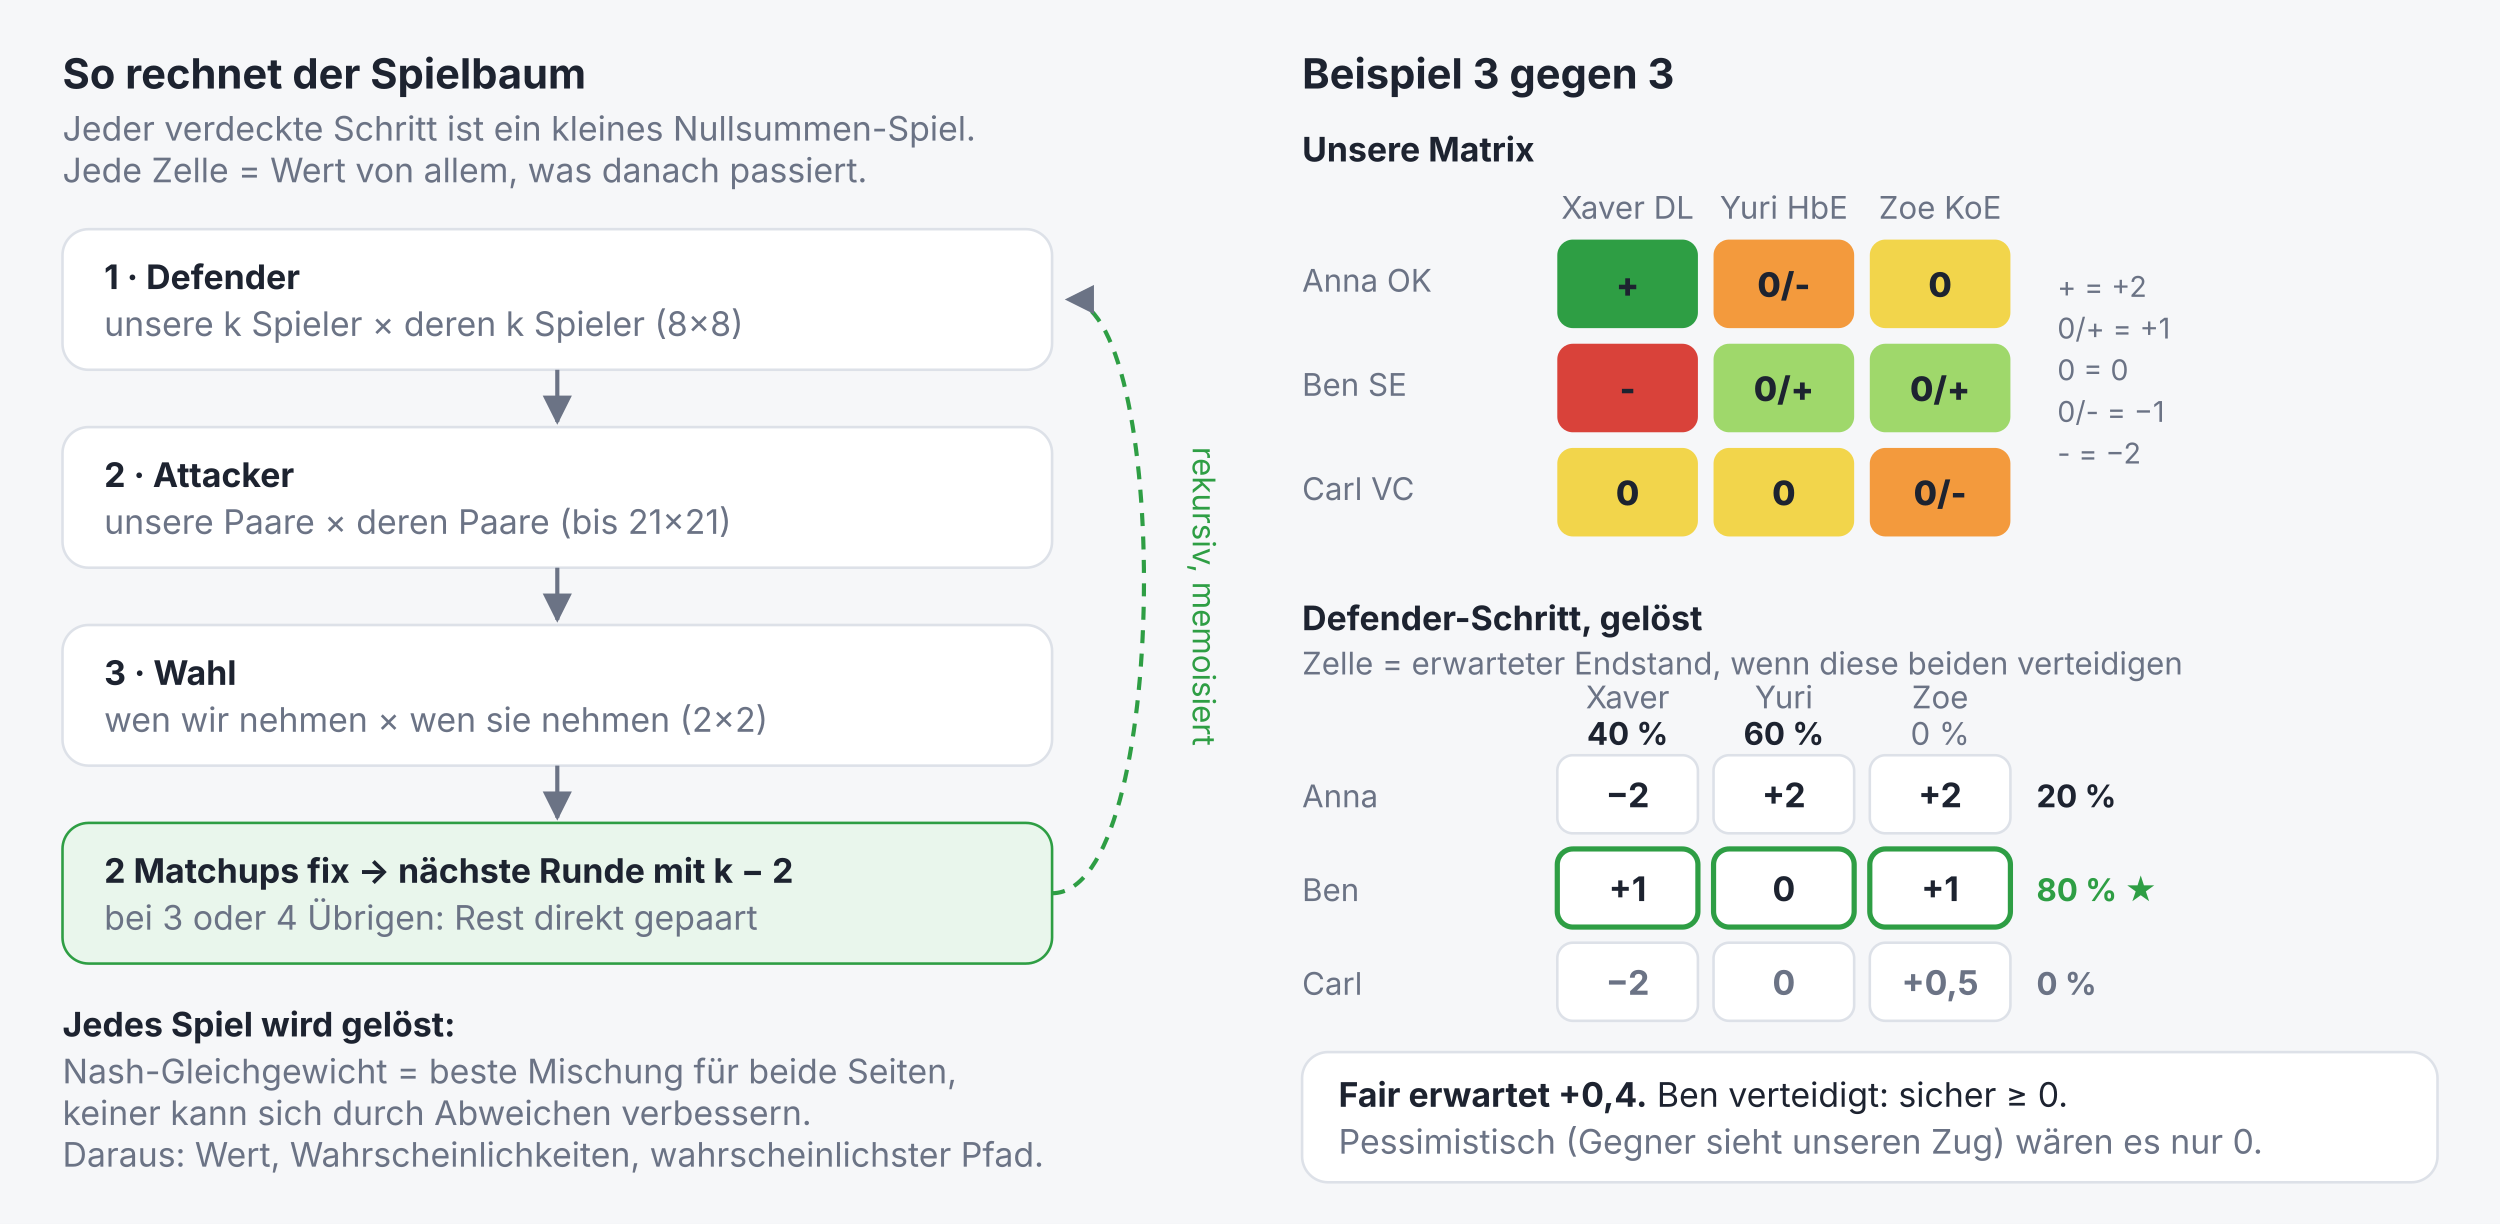
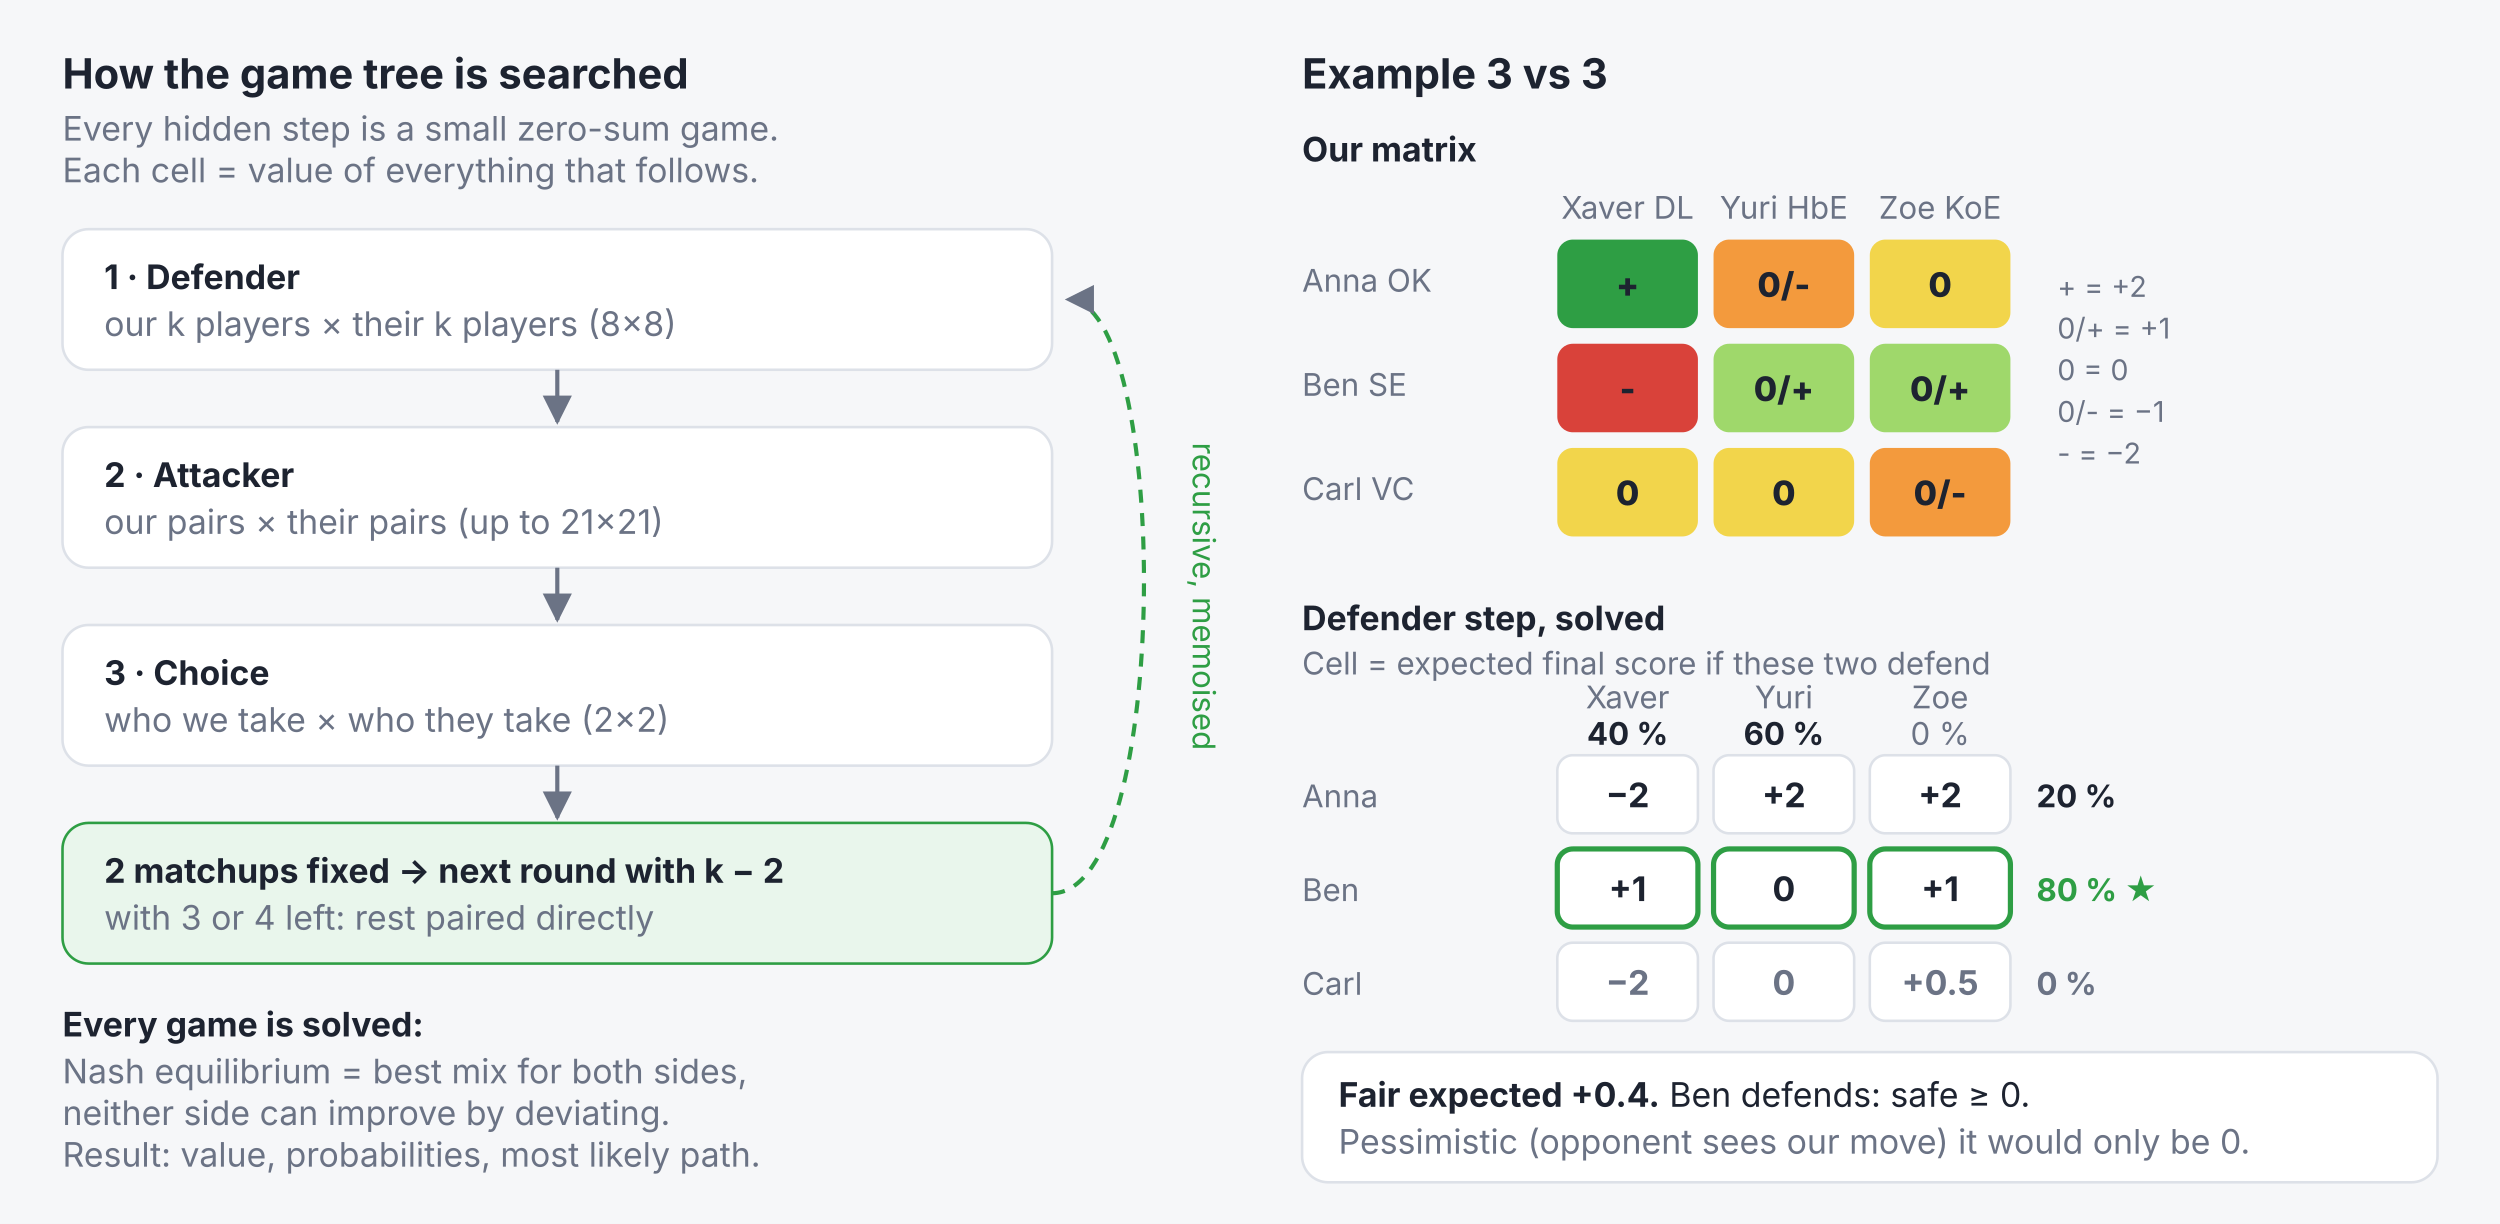
<svg xmlns="http://www.w3.org/2000/svg" viewBox="0 0 960 470" width="960" height="470" font-family="system-ui, -apple-system, Segoe UI, sans-serif" font-size="13" fill="#1d2330">
  <defs>
    <marker id="arrow" viewBox="0 0 10 10" refX="9" refY="5" markerWidth="7" markerHeight="7" orient="auto-start-reverse">
      <path d="M0 0 10 5 0 10z" fill="#6b7385" />
    </marker>
  </defs>
  <rect width="960" height="470" fill="#f6f7f9" />
-   <text x="24" y="34" font-size="16" font-weight="700">So rechnet der Spielbaum</text>
-   <text x="24" y="54" fill="#6b7385">Jeder verdeckte Schritt ist ein kleines Nullsummen-Spiel.</text>
-   <text x="24" y="70" fill="#6b7385">Jede Zelle = Wert von allem, was danach passiert.</text>
+   <text x="24" y="34" font-size="16" font-weight="700">How the game tree is searched</text>
+   <text x="24" y="54" fill="#6b7385">Every hidden step is a small zero-sum game.</text>
+   <text x="24" y="70" fill="#6b7385">Each cell = value of everything that follows.</text>
  <g>
    <rect x="24" y="88" width="380" height="54" rx="10" fill="#fff" stroke="#dde1e8" />
    <text x="40" y="111" font-weight="700">1 · Defender</text>
-     <text x="40" y="129" fill="#6b7385">unsere k Spieler × deren k Spieler (8×8)</text>
+     <text x="40" y="129" fill="#6b7385">our k players × their k players (8×8)</text>
    <line x1="214" y1="142" x2="214" y2="162" stroke="#6b7385" stroke-width="1.6" marker-end="url(#arrow)" />
    <rect x="24" y="164" width="380" height="54" rx="10" fill="#fff" stroke="#dde1e8" />
    <text x="40" y="187" font-weight="700">2 · Attacker</text>
-     <text x="40" y="205" fill="#6b7385">unsere Paare × deren Paare (bis 21×21)</text>
+     <text x="40" y="205" fill="#6b7385">our pairs × their pairs (up to 21×21)</text>
    <line x1="214" y1="218" x2="214" y2="238" stroke="#6b7385" stroke-width="1.6" marker-end="url(#arrow)" />
    <rect x="24" y="240" width="380" height="54" rx="10" fill="#fff" stroke="#dde1e8" />
-     <text x="40" y="263" font-weight="700">3 · Wahl</text>
-     <text x="40" y="281" fill="#6b7385">wen wir nehmen × wen sie nehmen (2×2)</text>
+     <text x="40" y="263" font-weight="700">3 · Choice</text>
+     <text x="40" y="281" fill="#6b7385">who we take × who they take (2×2)</text>
    <line x1="214" y1="294" x2="214" y2="314" stroke="#6b7385" stroke-width="1.6" marker-end="url(#arrow)" />
    <rect x="24" y="316" width="380" height="54" rx="10" fill="#e9f6ec" stroke="#2e9e44" />
-     <text x="40" y="339" font-weight="700">2 Matchups fix → nächste Runde mit k − 2</text>
-     <text x="40" y="357" fill="#6b7385">bei 3 oder 4 Übrigen: Rest direkt gepaart</text>
+     <text x="40" y="339" font-weight="700">2 matchups fixed → next round with k − 2</text>
+     <text x="40" y="357" fill="#6b7385">with 3 or 4 left: rest paired directly</text>
    <path d="M404 343 C 450 343, 450 115, 410 115" fill="none" stroke="#2e9e44" stroke-width="1.6" stroke-dasharray="5 4" marker-end="url(#arrow)" />
-     <text x="458" y="229" fill="#2e9e44" font-size="12" transform="rotate(90 458 229)" text-anchor="middle">rekursiv, memoisiert</text>
+     <text x="458" y="229" fill="#2e9e44" font-size="12" transform="rotate(90 458 229)" text-anchor="middle">recursive, memoised</text>
  </g>
-   <text x="24" y="398" font-weight="700">Jedes Spiel wird gelöst:</text>
-   <text x="24" y="416" fill="#6b7385">Nash-Gleichgewicht = beste Mischung für beide Seiten,</text>
-   <text x="24" y="432" fill="#6b7385">keiner kann sich durch Abweichen verbessern.</text>
-   <text x="24" y="448" fill="#6b7385">Daraus: Wert, Wahrscheinlichkeiten, wahrscheinlichster Pfad.</text>
-   <text x="500" y="34" font-size="16" font-weight="700">Beispiel 3 gegen 3</text>
-   <text x="500" y="62" font-weight="700">Unsere Matrix</text>
+   <text x="24" y="398" font-weight="700">Every game is solved:</text>
+   <text x="24" y="416" fill="#6b7385">Nash equilibrium = best mix for both sides,</text>
+   <text x="24" y="432" fill="#6b7385">neither side can improve by deviating.</text>
+   <text x="24" y="448" fill="#6b7385">Result: value, probabilities, most likely path.</text>
+   <text x="500" y="34" font-size="16" font-weight="700">Example 3 vs 3</text>
+   <text x="500" y="62" font-weight="700">Our matrix</text>
  <g font-size="12" text-anchor="middle" fill="#6b7385">
    <text x="625" y="84">Xaver DL</text>
    <text x="685" y="84">Yuri HbE</text>
    <text x="745" y="84">Zoe KoE</text>
  </g>
  <g font-size="12" fill="#6b7385">
    <text x="500" y="112">Anna OK</text>
    <text x="500" y="152">Ben SE</text>
    <text x="500" y="192">Carl VC</text>
  </g>
  <g font-weight="800" text-anchor="middle">
    <rect x="598" y="92" width="54" height="34" rx="6" fill="#2e9e44" />
    <text x="625" y="114">+</text>
    <rect x="658" y="92" width="54" height="34" rx="6" fill="#f39a3d" />
    <text x="685" y="114">0/-</text>
    <rect x="718" y="92" width="54" height="34" rx="6" fill="#f2d54b" />
    <text x="745" y="114">0</text>
    <rect x="598" y="132" width="54" height="34" rx="6" fill="#d9423a" />
    <text x="625" y="154">-</text>
    <rect x="658" y="132" width="54" height="34" rx="6" fill="#9fd86b" />
    <text x="685" y="154">0/+</text>
    <rect x="718" y="132" width="54" height="34" rx="6" fill="#9fd86b" />
    <text x="745" y="154">0/+</text>
    <rect x="598" y="172" width="54" height="34" rx="6" fill="#f2d54b" />
    <text x="625" y="194">0</text>
    <rect x="658" y="172" width="54" height="34" rx="6" fill="#f2d54b" />
    <text x="685" y="194">0</text>
    <rect x="718" y="172" width="54" height="34" rx="6" fill="#f39a3d" />
    <text x="745" y="194">0/-</text>
  </g>
  <text x="790" y="114" font-size="11" fill="#6b7385">+ = +2</text>
  <text x="790" y="130" font-size="11" fill="#6b7385">0/+ = +1</text>
  <text x="790" y="146" font-size="11" fill="#6b7385">0 = 0</text>
  <text x="790" y="162" font-size="11" fill="#6b7385">0/- = −1</text>
  <text x="790" y="178" font-size="11" fill="#6b7385">- = −2</text>
-   <text x="500" y="242" font-weight="700">Defender-Schritt, gelöst</text>
-   <text x="500" y="259" font-size="12" fill="#6b7385">Zelle = erwarteter Endstand, wenn diese beiden verteidigen</text>
+   <text x="500" y="242" font-weight="700">Defender step, solved</text>
+   <text x="500" y="259" font-size="12" fill="#6b7385">Cell = expected final score if these two defend</text>
  <g font-size="12" text-anchor="middle" fill="#6b7385">
    <text x="625" y="272">Xaver</text>
    <text x="685" y="272">Yuri</text>
    <text x="745" y="272">Zoe</text>
    <text x="625" y="286" fill="#1d2330" font-weight="700">40 %</text>
    <text x="685" y="286" fill="#1d2330" font-weight="700">60 %</text>
    <text x="745" y="286">0 %</text>
  </g>
  <g font-size="12" fill="#6b7385">
    <text x="500" y="310">Anna</text>
    <text x="500" y="346">Ben</text>
    <text x="500" y="382">Carl</text>
  </g>
  <g text-anchor="middle" font-weight="700">
    <rect x="598" y="290" width="54" height="30" rx="6" fill="#fff" stroke="#dde1e8" />
    <text x="625" y="310">−2</text>
    <rect x="658" y="290" width="54" height="30" rx="6" fill="#fff" stroke="#dde1e8" />
    <text x="685" y="310">+2</text>
    <rect x="718" y="290" width="54" height="30" rx="6" fill="#fff" stroke="#dde1e8" />
    <text x="745" y="310">+2</text>
    <rect x="598" y="326" width="54" height="30" rx="6" fill="#fff" stroke="#2e9e44" stroke-width="2" />
    <text x="625" y="346">+1</text>
    <rect x="658" y="326" width="54" height="30" rx="6" fill="#fff" stroke="#2e9e44" stroke-width="2" />
    <text x="685" y="346">0</text>
    <rect x="718" y="326" width="54" height="30" rx="6" fill="#fff" stroke="#2e9e44" stroke-width="2" />
    <text x="745" y="346">+1</text>
    <rect x="598" y="362" width="54" height="30" rx="6" fill="#fff" stroke="#dde1e8" />
    <text x="625" y="382" fill="#6b7385">−2</text>
    <rect x="658" y="362" width="54" height="30" rx="6" fill="#fff" stroke="#dde1e8" />
    <text x="685" y="382" fill="#6b7385">0</text>
    <rect x="718" y="362" width="54" height="30" rx="6" fill="#fff" stroke="#dde1e8" />
-     <text x="745" y="382" fill="#6b7385">+0,5</text>
+     <text x="745" y="382" fill="#6b7385">+0.5</text>
  </g>
  <g font-size="12" font-weight="700">
    <text x="782" y="310">20 %</text>
    <text x="782" y="346" fill="#2e9e44">80 %  ★</text>
    <text x="782" y="382" fill="#6b7385">0 %</text>
  </g>
  <rect x="500" y="404" width="436" height="50" rx="10" fill="#fff" stroke="#dde1e8" />
  <text x="514" y="425">
-     <tspan font-weight="700">Fair erwartet +0,4.</tspan> Ben verteidigt: sicher ≥ 0.</text>
-   <text x="514" y="443" fill="#6b7385">Pessimistisch (Gegner sieht unseren Zug) wären es nur 0.</text>
+     <tspan font-weight="700">Fair expected +0.4.</tspan> Ben defends: safe ≥ 0.</text>
+   <text x="514" y="443" fill="#6b7385">Pessimistic (opponent sees our move) it would only be 0.</text>
</svg>
